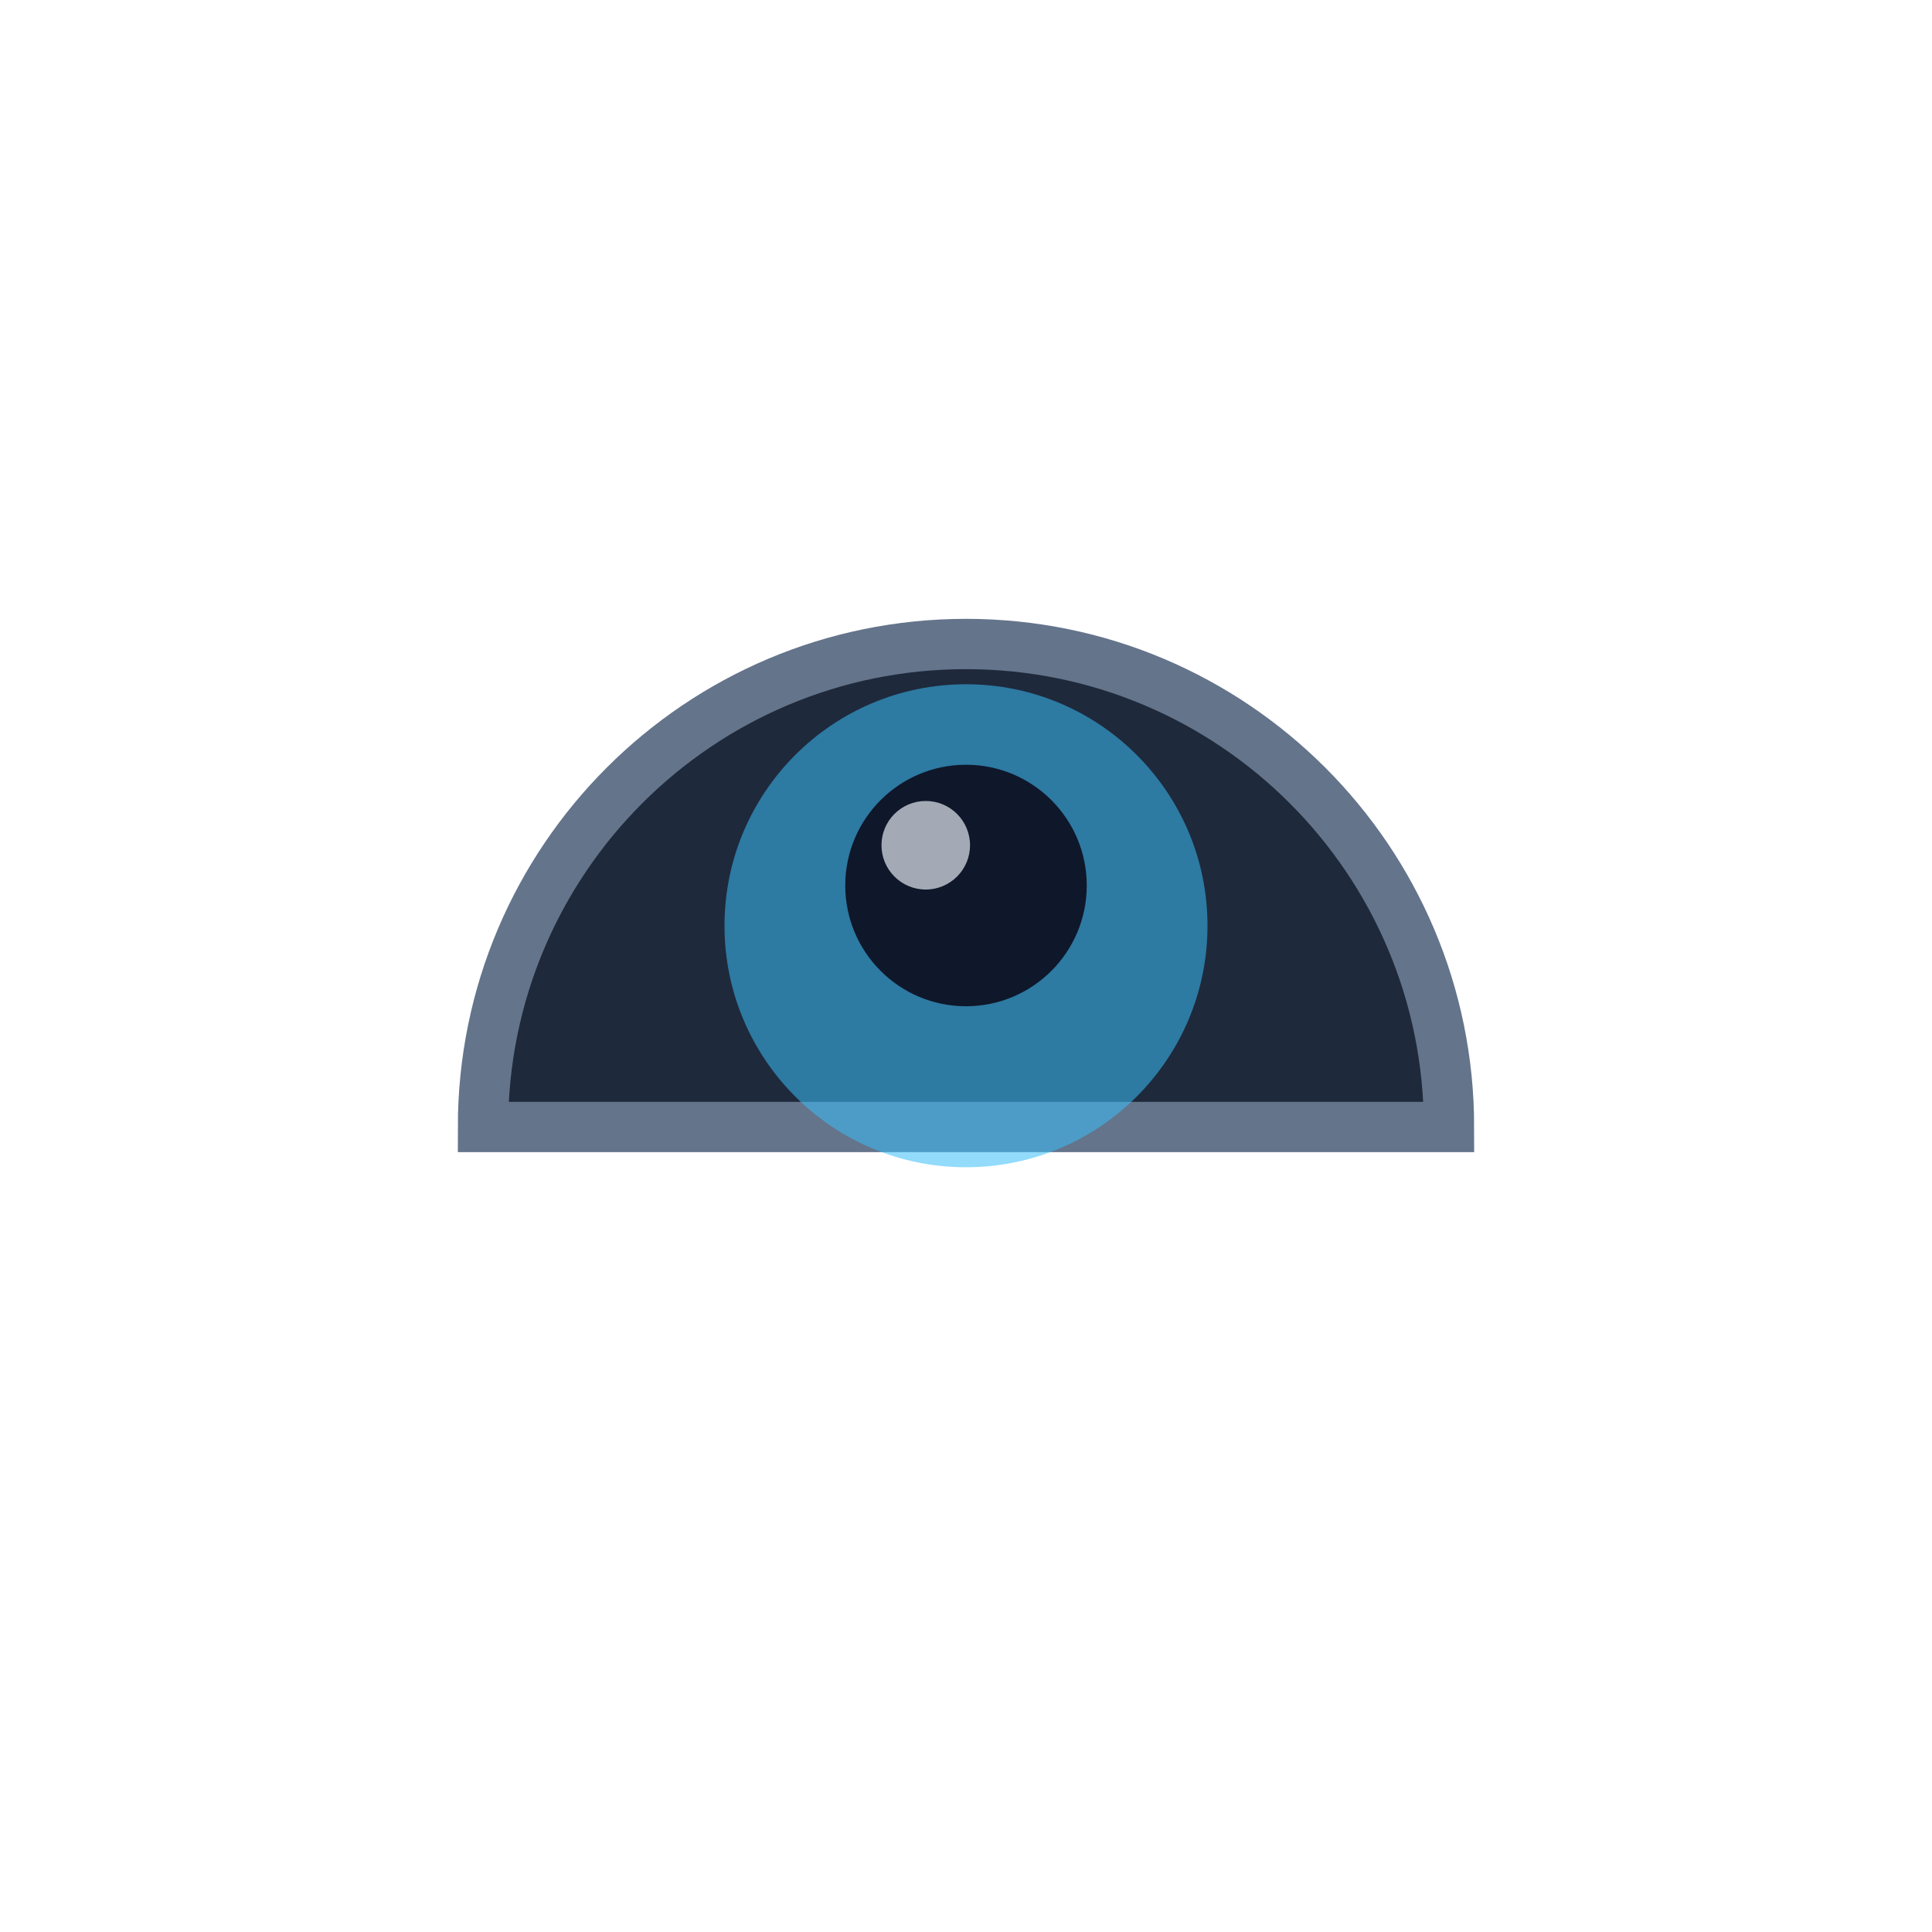
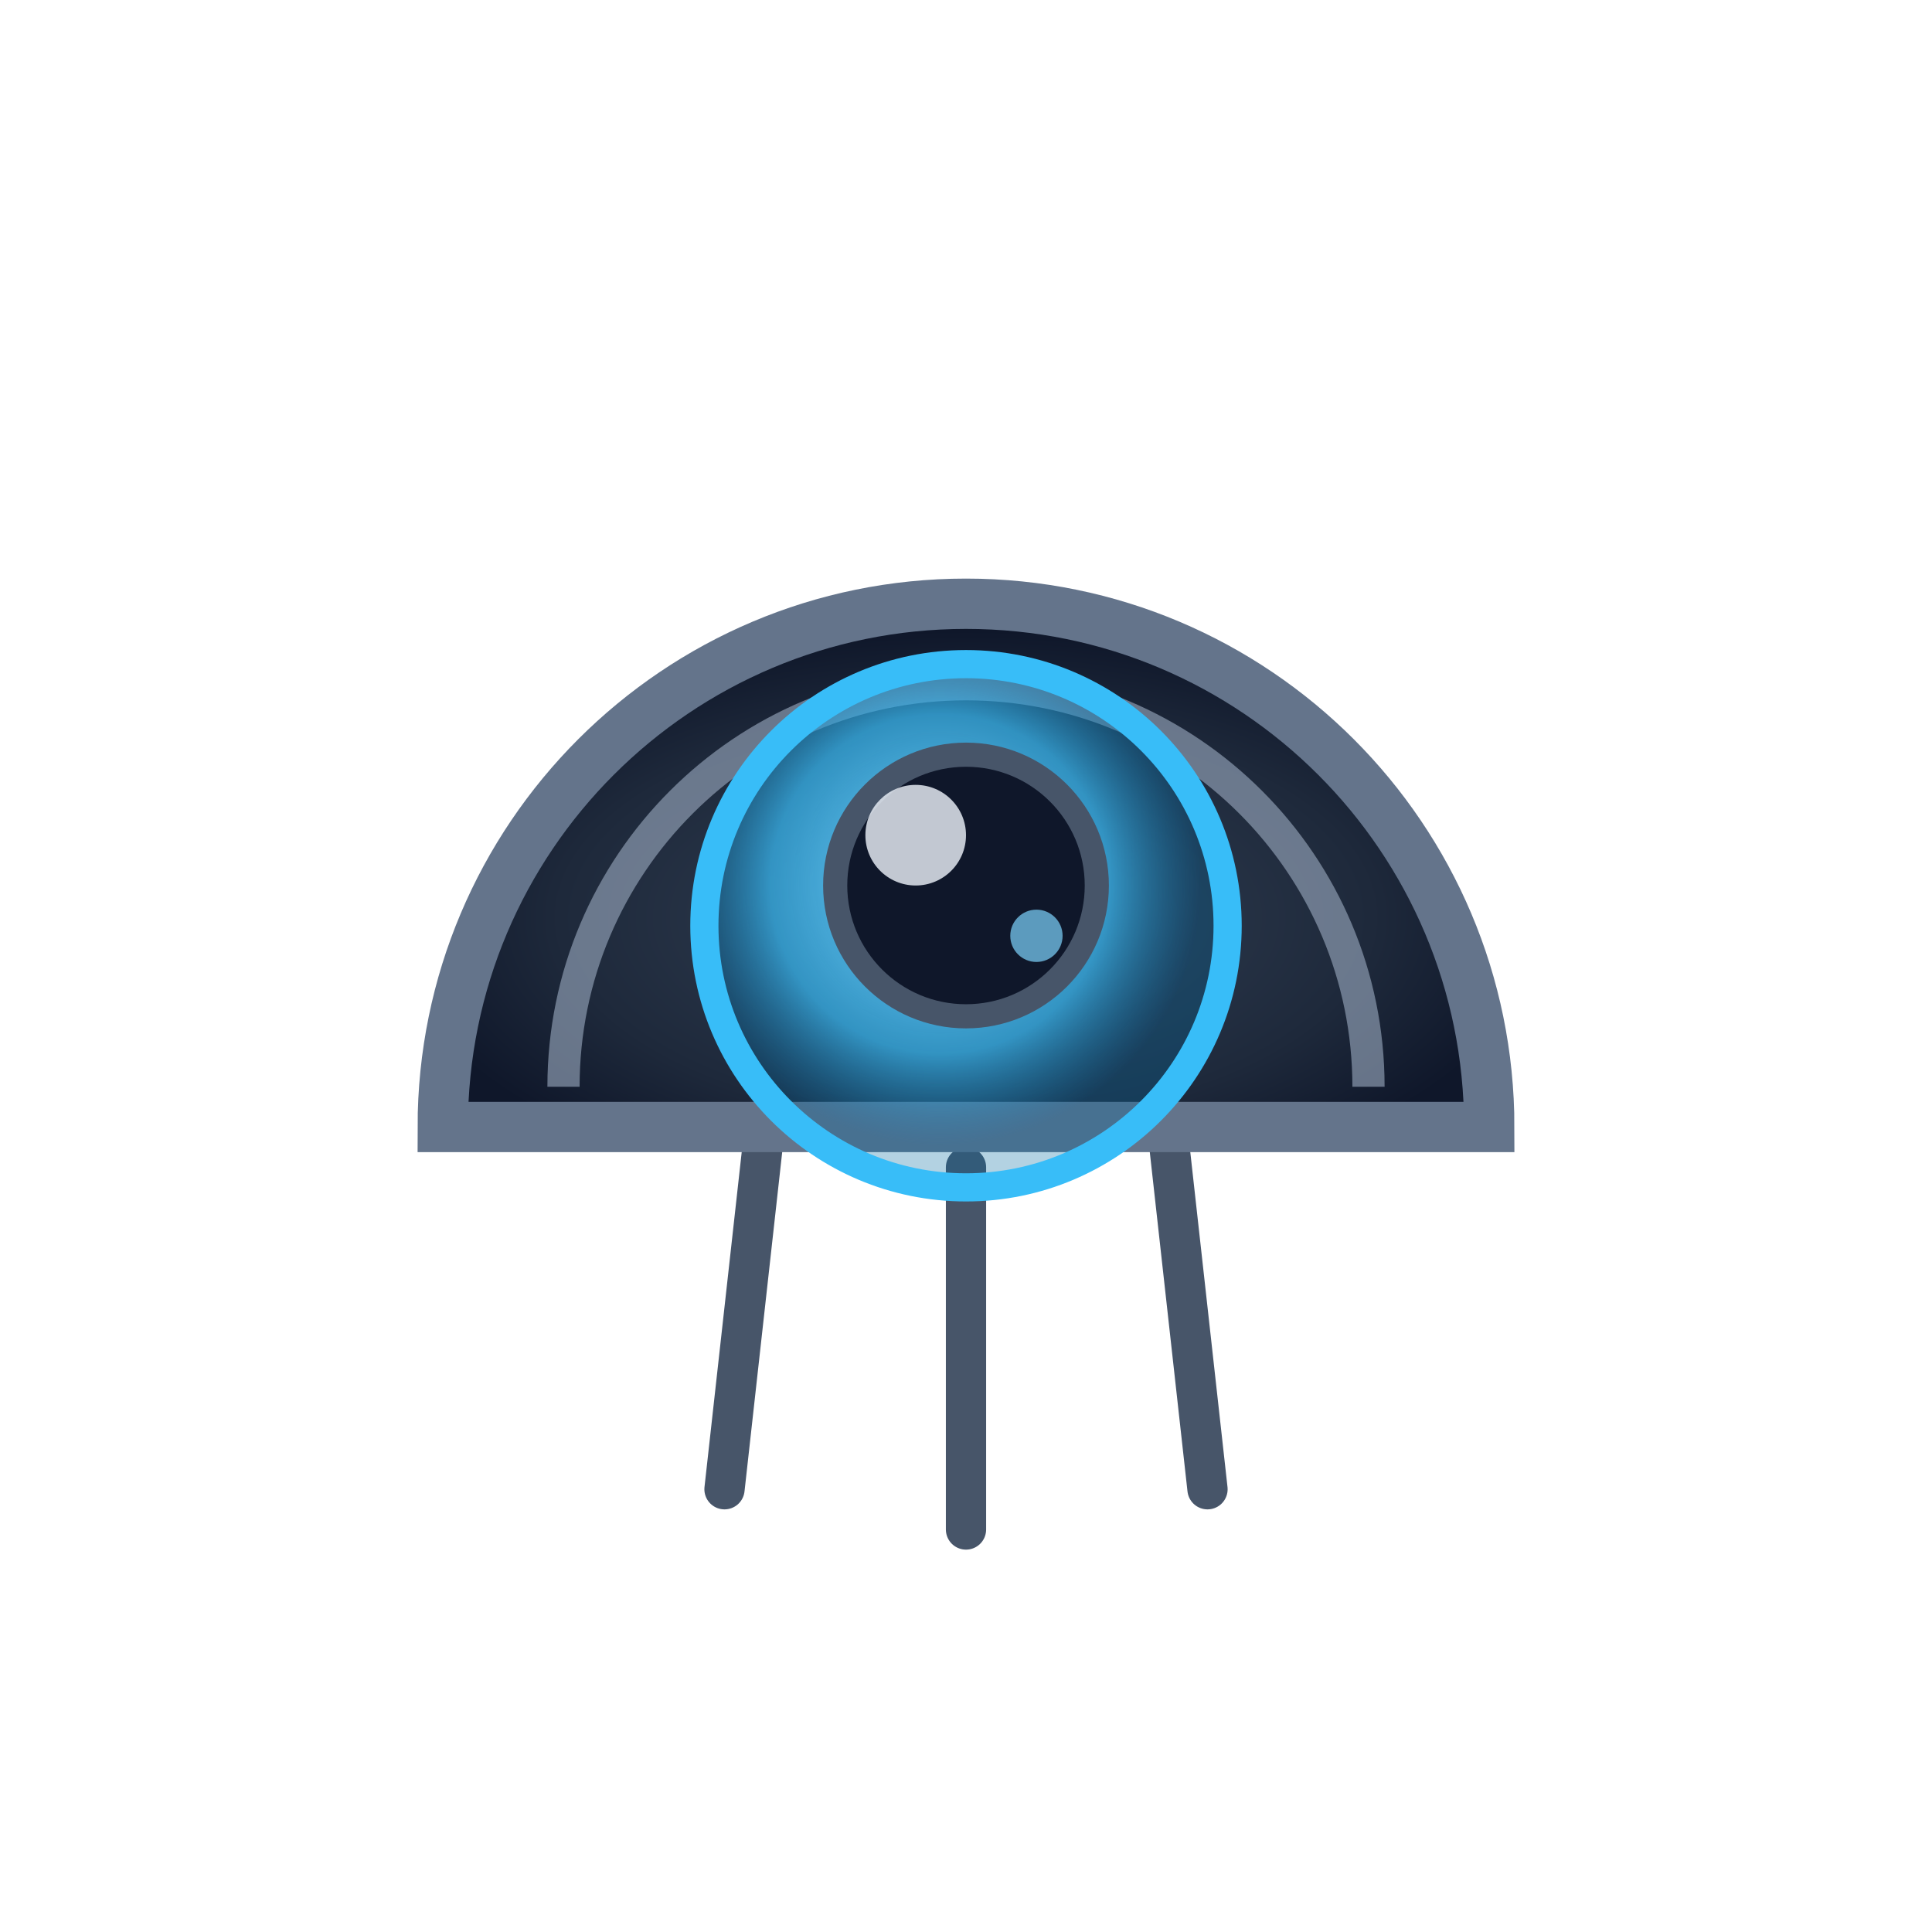
<svg xmlns="http://www.w3.org/2000/svg" viewBox="0 0 96 96">
-   <path d="M24 56 A24 24 0 0 1 72 56 Z" fill="#1e293b" stroke="#64748b" stroke-width="2.5" />
-   <circle cx="48" cy="46" r="12" fill="#38bdf8" opacity="0.55" />
-   <circle cx="48" cy="44" r="6" fill="#0f172a" />
-   <circle cx="46" cy="42" r="2.2" fill="#e2e8f0" opacity="0.7" />
+   <defs>
+     <radialGradient id="eye1Cup" cx="50%" cy="60%" r="55%">
+       <stop offset="0%" stop-color="#334155" />
+       <stop offset="70%" stop-color="#1e293b" />
+       <stop offset="100%" stop-color="#0f172a" />
+     </radialGradient>
+     <radialGradient id="eye1Iris" cx="45%" cy="42%" r="50%">
+       <stop offset="0%" stop-color="#7dd3fc" />
+       <stop offset="65%" stop-color="#38bdf8" stop-opacity="0.7" />
+       <stop offset="100%" stop-color="#0369a1" stop-opacity="0.3" />
+     </radialGradient>
+   </defs>
+   <g id="layer-base">
+     <path d="M38 56 L36 74 M48 58 L48 76 M58 56 L60 74" stroke="#475569" stroke-width="2" stroke-linecap="round" />
+     <path d="M22 56 A26 26 0 0 1 74 56 Z" fill="url(#eye1Cup)" stroke="#64748b" stroke-width="2.5" />
+   </g>
+   <g id="layer-material">
+     <path d="M28 54 A20 20 0 0 1 68 54" fill="none" stroke="#94a3b8" stroke-width="1.6" opacity="0.65" />
+     <circle cx="48" cy="46" r="13" fill="url(#eye1Iris)" stroke="#38bdf8" stroke-width="1.4" />
+     <circle cx="48" cy="44" r="6.5" fill="#0f172a" stroke="#475569" stroke-width="1.2" />
+   </g>
+   <g id="layer-glow">
+     <circle cx="45.5" cy="41.5" r="2.5" fill="#e2e8f0" opacity="0.85" />
+     <circle cx="51.5" cy="46.5" r="1.3" fill="#7dd3fc" opacity="0.7" />
+   </g>
</svg>
